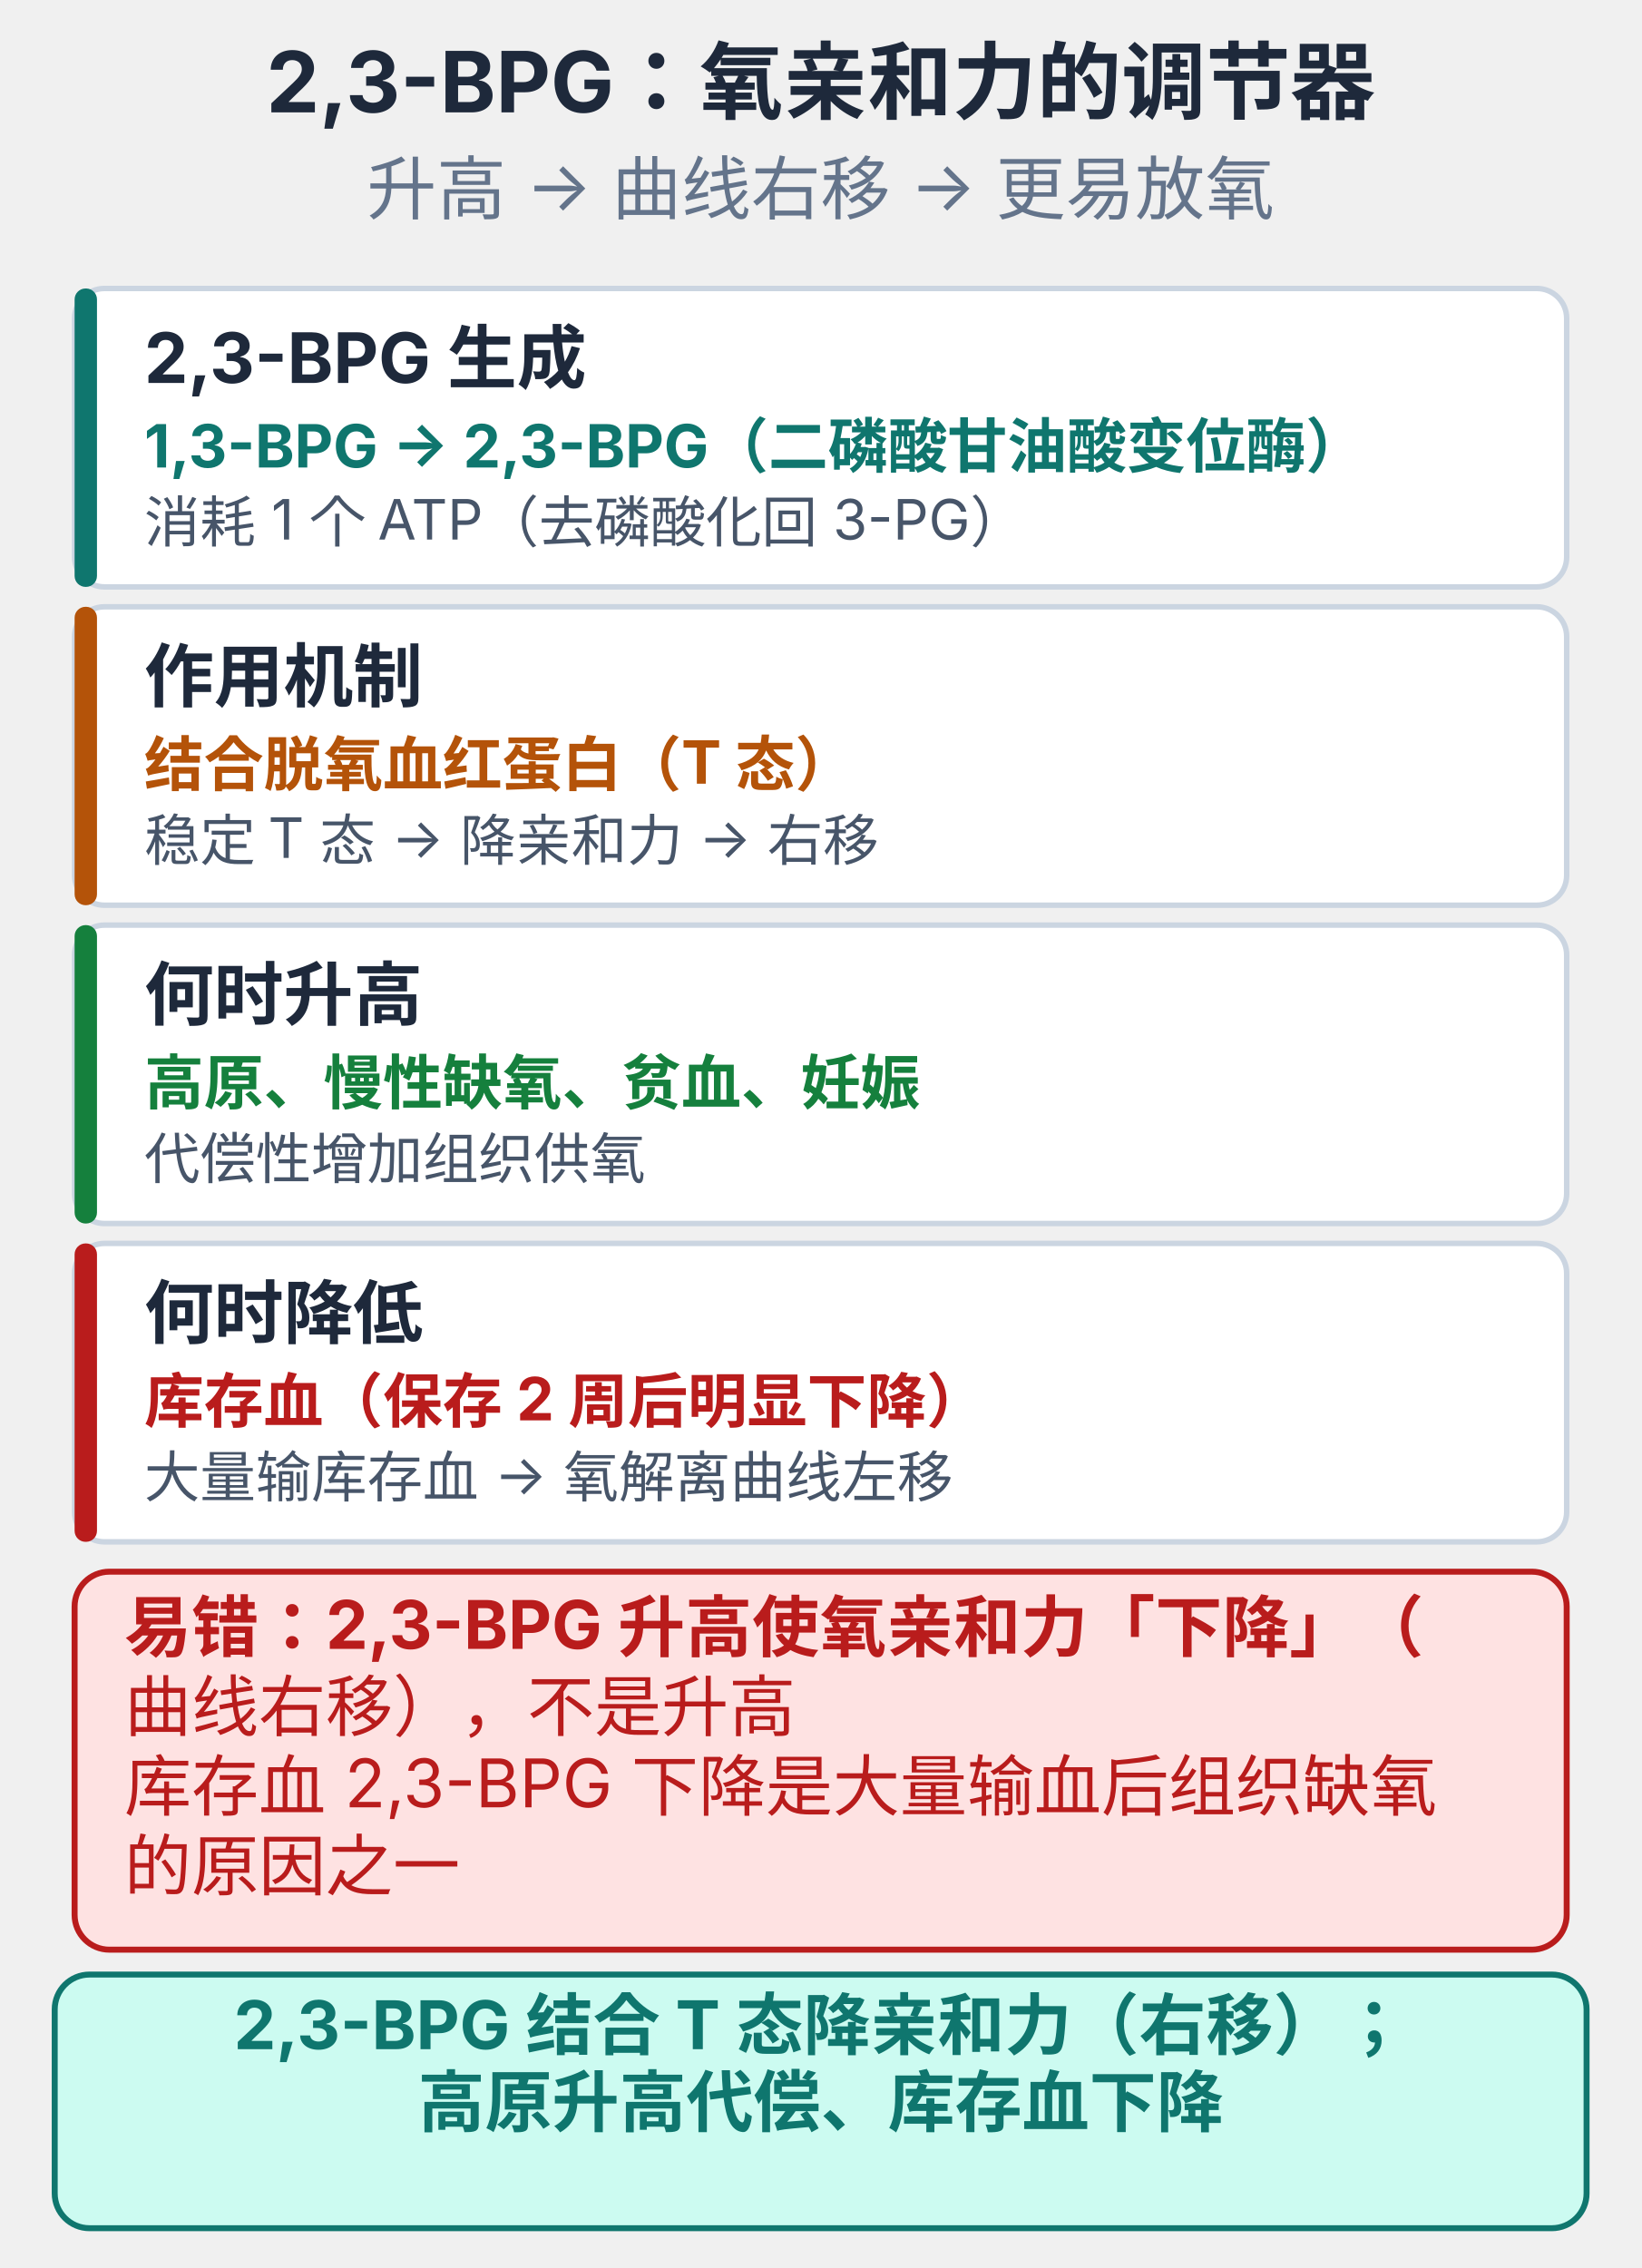
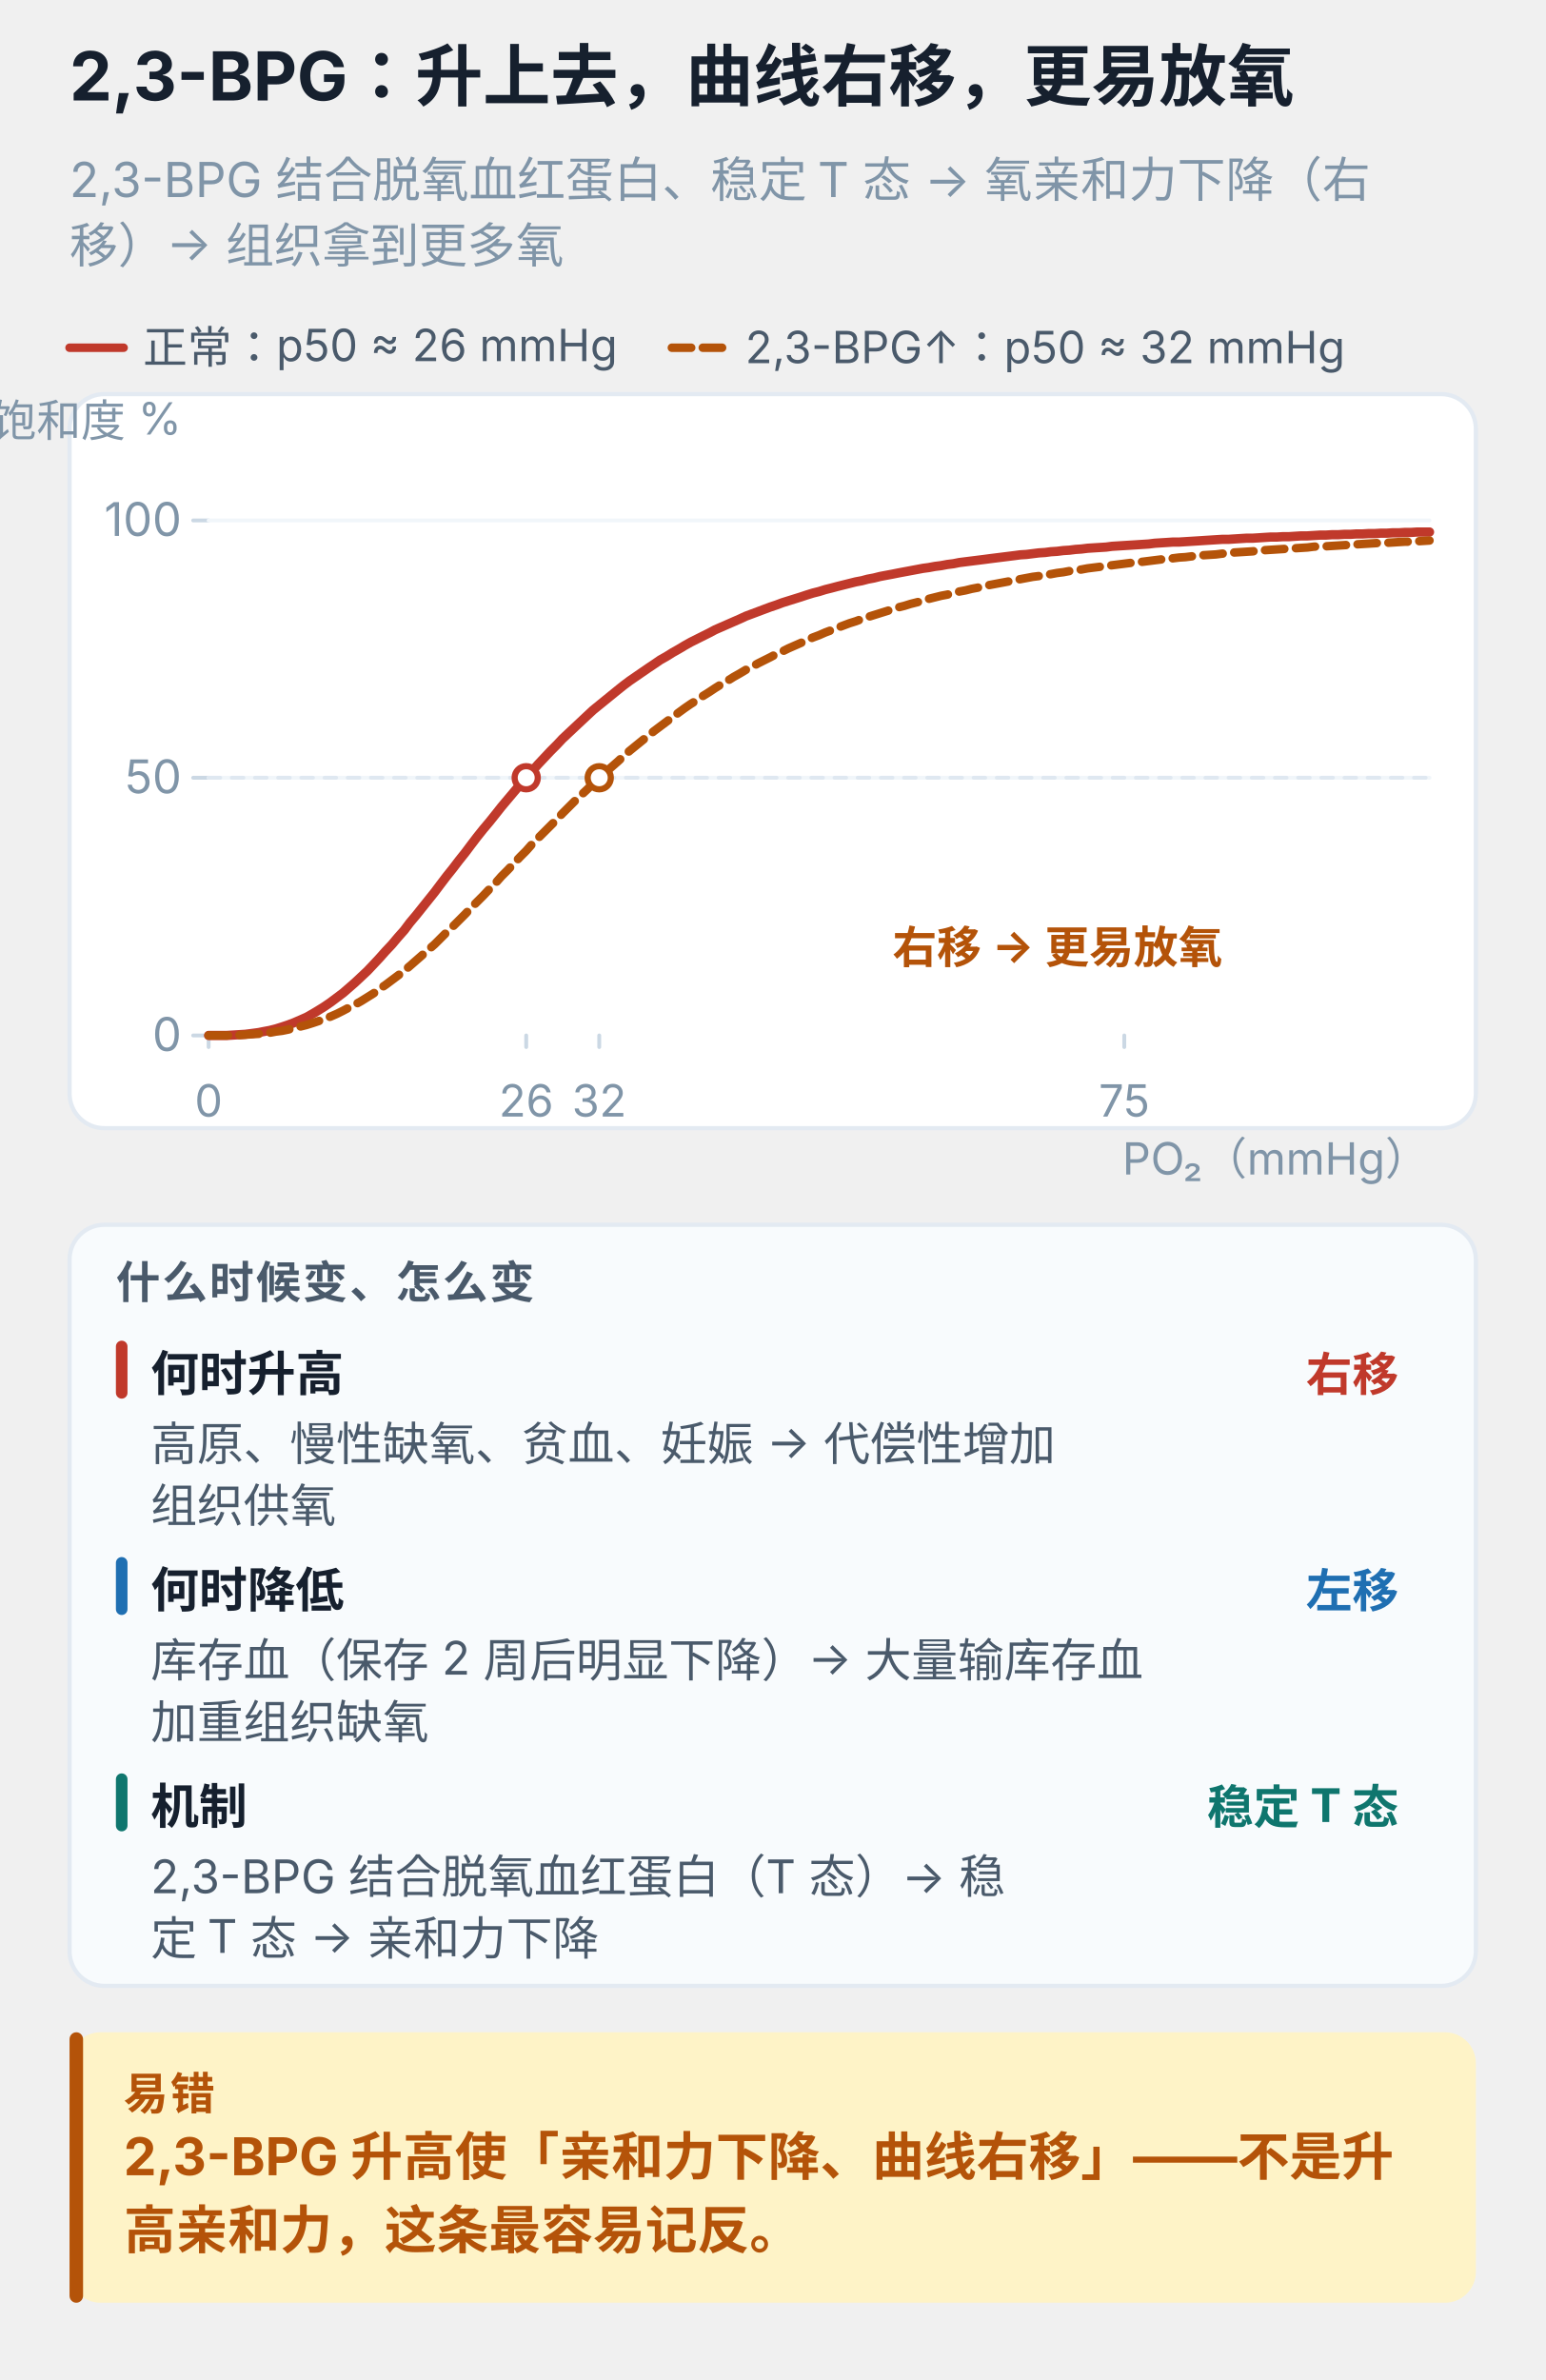
- <svg xmlns="http://www.w3.org/2000/svg" viewBox="0 0 330 456" width="100%" style="max-width:330px;display:block;margin:0 auto;background:#ffffff;border-radius:10px" role="img">
-   <text x="165.0" y="22.6" text-anchor="middle" font-size="17" font-weight="700" fill="#1e293b" font-family="-apple-system,'PingFang SC','Microsoft YaHei',sans-serif">2,3-BPG：氧亲和力的调节器</text>
-   <text x="165.0" y="43.0" text-anchor="middle" font-size="14" font-weight="400" fill="#64748b" font-family="-apple-system,'PingFang SC','Microsoft YaHei',sans-serif">升高 → 曲线右移 → 更易放氧</text>
-   <rect x="15.0" y="58.0" width="300.0" height="60.0" rx="6" fill="#ffffff" stroke="#cbd5e1" stroke-width="1.1" />
-   <rect x="15.0" y="58.0" width="4.5" height="60.0" rx="2.2" fill="#0f766e" />
-   <text x="29.0" y="77.0" text-anchor="start" font-size="14" font-weight="700" fill="#1e293b" font-family="-apple-system,'PingFang SC','Microsoft YaHei',sans-serif">2,3-BPG 生成</text>
-   <text x="29.0" y="94.0" text-anchor="start" font-size="12" font-weight="700" fill="#0f766e" font-family="-apple-system,'PingFang SC','Microsoft YaHei',sans-serif">1,3-BPG → 2,3-BPG（二磷酸甘油酸变位酶）</text>
-   <text x="29.0" y="109.0" text-anchor="start" font-size="11.2" font-weight="400" fill="#475569" font-family="-apple-system,'PingFang SC','Microsoft YaHei',sans-serif">消耗 1 个 ATP（去磷酸化回 3-PG）</text>
-   <rect x="15.0" y="122.0" width="300.0" height="60.0" rx="6" fill="#ffffff" stroke="#cbd5e1" stroke-width="1.1" />
-   <rect x="15.0" y="122.0" width="4.5" height="60.0" rx="2.2" fill="#b45309" />
-   <text x="29.0" y="141.0" text-anchor="start" font-size="14" font-weight="700" fill="#1e293b" font-family="-apple-system,'PingFang SC','Microsoft YaHei',sans-serif">作用机制</text>
-   <text x="29.0" y="158.0" text-anchor="start" font-size="12" font-weight="700" fill="#b45309" font-family="-apple-system,'PingFang SC','Microsoft YaHei',sans-serif">结合脱氧血红蛋白（T 态）</text>
-   <text x="29.0" y="173.0" text-anchor="start" font-size="11.2" font-weight="400" fill="#475569" font-family="-apple-system,'PingFang SC','Microsoft YaHei',sans-serif">稳定 T 态 → 降亲和力 → 右移</text>
-   <rect x="15.0" y="186.0" width="300.0" height="60.0" rx="6" fill="#ffffff" stroke="#cbd5e1" stroke-width="1.1" />
-   <rect x="15.0" y="186.0" width="4.5" height="60.0" rx="2.2" fill="#15803d" />
-   <text x="29.0" y="205.0" text-anchor="start" font-size="14" font-weight="700" fill="#1e293b" font-family="-apple-system,'PingFang SC','Microsoft YaHei',sans-serif">何时升高</text>
-   <text x="29.0" y="222.0" text-anchor="start" font-size="12" font-weight="700" fill="#15803d" font-family="-apple-system,'PingFang SC','Microsoft YaHei',sans-serif">高原、慢性缺氧、贫血、妊娠</text>
-   <text x="29.0" y="237.0" text-anchor="start" font-size="11.2" font-weight="400" fill="#475569" font-family="-apple-system,'PingFang SC','Microsoft YaHei',sans-serif">代偿性增加组织供氧</text>
-   <rect x="15.0" y="250.0" width="300.0" height="60.0" rx="6" fill="#ffffff" stroke="#cbd5e1" stroke-width="1.1" />
-   <rect x="15.0" y="250.0" width="4.5" height="60.0" rx="2.2" fill="#b91c1c" />
-   <text x="29.0" y="269.0" text-anchor="start" font-size="14" font-weight="700" fill="#1e293b" font-family="-apple-system,'PingFang SC','Microsoft YaHei',sans-serif">何时降低</text>
-   <text x="29.0" y="286.0" text-anchor="start" font-size="12" font-weight="700" fill="#b91c1c" font-family="-apple-system,'PingFang SC','Microsoft YaHei',sans-serif">库存血（保存 2 周后明显下降）</text>
-   <text x="29.0" y="301.0" text-anchor="start" font-size="11.2" font-weight="400" fill="#475569" font-family="-apple-system,'PingFang SC','Microsoft YaHei',sans-serif">大量输库存血 → 氧解离曲线左移</text>
-   <rect x="15.0" y="316.0" width="300.0" height="76.0" rx="7" fill="#fee2e2" stroke="#b91c1c" stroke-width="1.2" />
-   <text x="25.0" y="332.0" text-anchor="start" font-size="13.5" font-weight="700" fill="#b91c1c" font-family="-apple-system,'PingFang SC','Microsoft YaHei',sans-serif">易错：2,3-BPG 升高使氧亲和力「下降」（</text>
-   <text x="25.0" y="348.0" text-anchor="start" font-size="13.5" font-weight="400" fill="#b91c1c" font-family="-apple-system,'PingFang SC','Microsoft YaHei',sans-serif">曲线右移），不是升高</text>
-   <text x="25.0" y="364.0" text-anchor="start" font-size="13.5" font-weight="400" fill="#b91c1c" font-family="-apple-system,'PingFang SC','Microsoft YaHei',sans-serif">库存血 2,3-BPG 下降是大量输血后组织缺氧</text>
-   <text x="25.0" y="380.0" text-anchor="start" font-size="13.5" font-weight="400" fill="#b91c1c" font-family="-apple-system,'PingFang SC','Microsoft YaHei',sans-serif">的原因之一</text>
-   <rect x="11.0" y="397.0" width="308.0" height="51.0" rx="7" fill="#ccfbf1" stroke="#0f766e" stroke-width="1.2" />
-   <text x="165.0" y="412.0" text-anchor="middle" font-size="13.5" font-weight="700" fill="#0f766e" font-family="-apple-system,'PingFang SC','Microsoft YaHei',sans-serif">2,3-BPG 结合 T 态降亲和力（右移）；</text>
-   <text x="165.0" y="427.5" text-anchor="middle" font-size="13.5" font-weight="700" fill="#0f766e" font-family="-apple-system,'PingFang SC','Microsoft YaHei',sans-serif">高原升高代偿、库存血下降</text>
+ <svg xmlns="http://www.w3.org/2000/svg" viewBox="0 0 400 616" width="100%" style="max-width:400px;display:block;margin:0 auto;background:#ffffff;border-radius:12px" role="img" aria-label="2,3-BPG：升上去，曲线右移，更易放氧">
+   <text x="18.0" y="26.0" font-size="17.5" font-weight="700" fill="#16202e" font-family="-apple-system,BlinkMacSystemFont,'PingFang SC','Microsoft YaHei',sans-serif">2,3-BPG：升上去，曲线右移，更易放氧</text>
+   <text x="18.0" y="51.0" font-size="12.5" font-weight="400" fill="#8095a8" font-family="-apple-system,BlinkMacSystemFont,'PingFang SC','Microsoft YaHei',sans-serif">2,3-BPG 结合脱氧血红蛋白、稳定 T 态 → 氧亲和力下降（右</text>
+   <text x="18.0" y="68.0" font-size="12.5" font-weight="400" fill="#8095a8" font-family="-apple-system,BlinkMacSystemFont,'PingFang SC','Microsoft YaHei',sans-serif">移）→ 组织拿到更多氧</text>
+   <line x1="18.0" y1="90.0" x2="32.0" y2="90.0" stroke="#c0392b" stroke-width="2.2" stroke-linecap="round" />
+   <text x="37.0" y="94.0" font-size="11.5" font-weight="400" fill="#4a5a6b" font-family="-apple-system,BlinkMacSystemFont,'PingFang SC','Microsoft YaHei',sans-serif">正常：p50 ≈ 26 mmHg</text>
+   <line x1="173.9" y1="90.0" x2="187.9" y2="90.0" stroke="#b45309" stroke-width="2.2" stroke-dasharray="5 3" stroke-linecap="round" />
+   <text x="192.9" y="94.0" font-size="11.5" font-weight="400" fill="#4a5a6b" font-family="-apple-system,BlinkMacSystemFont,'PingFang SC','Microsoft YaHei',sans-serif">2,3-BPG↑：p50 ≈ 32 mmHg</text>
+   <rect x="18.0" y="102.0" width="364.0" height="190.0" rx="9" fill="#ffffff" stroke="#e3eaf2" stroke-width="1.1" />
+   <line x1="50.0" y1="134.7" x2="54.0" y2="134.7" stroke="#cbd8e4" stroke-width="1" stroke-linecap="round" />
+   <text x="47.0" y="138.7" text-anchor="end" font-size="12" font-weight="400" fill="#8095a8" font-family="-apple-system,BlinkMacSystemFont,'PingFang SC','Microsoft YaHei',sans-serif">100</text>
+   <line x1="54.0" y1="134.7" x2="370.0" y2="134.7" stroke="#f1f6fa" stroke-width="1" stroke-linecap="round" />
+   <line x1="50.0" y1="201.3" x2="54.0" y2="201.3" stroke="#cbd8e4" stroke-width="1" stroke-linecap="round" />
+   <text x="47.0" y="205.3" text-anchor="end" font-size="12" font-weight="400" fill="#8095a8" font-family="-apple-system,BlinkMacSystemFont,'PingFang SC','Microsoft YaHei',sans-serif">50</text>
+   <line x1="54.0" y1="201.3" x2="370.0" y2="201.3" stroke="#f1f6fa" stroke-width="1" stroke-linecap="round" />
+   <line x1="50.0" y1="268.0" x2="54.0" y2="268.0" stroke="#cbd8e4" stroke-width="1" stroke-linecap="round" />
+   <text x="47.0" y="272.0" text-anchor="end" font-size="12" font-weight="400" fill="#8095a8" font-family="-apple-system,BlinkMacSystemFont,'PingFang SC','Microsoft YaHei',sans-serif">0</text>
+   <text x="47.0" y="113.0" text-anchor="end" font-size="11.5" font-weight="400" fill="#8095a8" font-family="-apple-system,BlinkMacSystemFont,'PingFang SC','Microsoft YaHei',sans-serif">饱和度 %</text>
+   <line x1="54.0" y1="268.0" x2="54.0" y2="271.0" stroke="#cbd8e4" stroke-width="1" stroke-linecap="round" />
+   <text x="54.0" y="289.0" text-anchor="middle" font-size="11.5" font-weight="400" fill="#8095a8" font-family="-apple-system,BlinkMacSystemFont,'PingFang SC','Microsoft YaHei',sans-serif">0</text>
+   <line x1="136.2" y1="268.0" x2="136.2" y2="271.0" stroke="#cbd8e4" stroke-width="1" stroke-linecap="round" />
+   <text x="136.2" y="289.0" text-anchor="middle" font-size="11.5" font-weight="400" fill="#8095a8" font-family="-apple-system,BlinkMacSystemFont,'PingFang SC','Microsoft YaHei',sans-serif">26</text>
+   <line x1="155.1" y1="268.0" x2="155.1" y2="271.0" stroke="#cbd8e4" stroke-width="1" stroke-linecap="round" />
+   <text x="155.1" y="289.0" text-anchor="middle" font-size="11.5" font-weight="400" fill="#8095a8" font-family="-apple-system,BlinkMacSystemFont,'PingFang SC','Microsoft YaHei',sans-serif">32</text>
+   <line x1="291.0" y1="268.0" x2="291.0" y2="271.0" stroke="#cbd8e4" stroke-width="1" stroke-linecap="round" />
+   <text x="291.0" y="289.0" text-anchor="middle" font-size="11.5" font-weight="400" fill="#8095a8" font-family="-apple-system,BlinkMacSystemFont,'PingFang SC','Microsoft YaHei',sans-serif">75</text>
+   <text x="370.0" y="304.0" text-anchor="end" font-size="11.5" font-weight="400" fill="#8095a8" font-family="-apple-system,BlinkMacSystemFont,'PingFang SC','Microsoft YaHei',sans-serif">PO₂（mmHg）</text>
+   <line x1="54.0" y1="201.3" x2="370.0" y2="201.3" stroke="#dfe8f1" stroke-width="1" stroke-dasharray="3 3" stroke-linecap="round" />
+   <polyline points="54.0,268.0 55.6,268.0 57.2,268.0 58.7,268.0 60.3,267.9 61.9,267.8 63.5,267.7 65.1,267.5 66.6,267.3 68.2,267.0 69.8,266.7 71.4,266.3 73.0,265.8 74.5,265.3 76.1,264.7 77.7,264.0 79.3,263.3 80.9,262.4 82.4,261.5 84.0,260.5 85.6,259.4 87.2,258.2 88.8,257.0 90.3,255.7 91.9,254.3 93.5,252.8 95.1,251.3 96.7,249.6 98.2,248.0 99.8,246.2 101.4,244.5 103.0,242.6 104.6,240.8 106.1,238.8 107.7,236.9 109.3,234.9 110.9,232.9 112.5,230.9 114.0,228.9 115.6,226.8 117.2,224.8 118.8,222.7 120.4,220.7 121.9,218.7 123.5,216.6 125.1,214.6 126.7,212.7 128.3,210.7 129.8,208.8 131.4,206.9 133.0,205.0 134.6,203.1 136.2,201.3 137.7,199.6 139.3,197.8 140.9,196.1 142.5,194.4 144.1,192.8 145.6,191.2 147.2,189.7 148.8,188.2 150.4,186.7 152.0,185.2 153.5,183.8 155.1,182.5 156.7,181.2 158.3,179.9 159.9,178.6 161.4,177.4 163.0,176.2 164.6,175.1 166.2,174.0 167.8,172.9 169.3,171.9 170.9,170.8 172.5,169.9 174.1,168.9 175.7,168.0 177.2,167.1 178.8,166.2 180.4,165.4 182.0,164.6 183.6,163.8 185.1,163.0 186.7,162.3 188.3,161.6 189.9,160.9 191.5,160.2 193.0,159.5 194.6,158.9 196.2,158.3 197.8,157.7 199.4,157.1 200.9,156.6 202.5,156.0 204.1,155.5 205.7,155.0 207.3,154.5 208.8,154.0 210.4,153.5 212.0,153.1 213.6,152.6 215.2,152.2 216.7,151.8 218.3,151.4 219.9,151.0 221.5,150.6 223.1,150.3 224.6,149.9 226.2,149.6 227.8,149.2 229.4,148.9 231.0,148.6 232.5,148.3 234.1,148.0 235.7,147.7 237.3,147.4 238.9,147.1 240.4,146.9 242.0,146.6 243.6,146.4 245.2,146.1 246.8,145.9 248.3,145.6 249.9,145.4 251.5,145.2 253.1,145.0 254.7,144.8 256.2,144.6 257.8,144.4 259.4,144.2 261.0,144.0 262.6,143.8 264.1,143.6 265.7,143.5 267.3,143.3 268.9,143.1 270.5,143.0 272.0,142.8 273.6,142.7 275.2,142.5 276.8,142.4 278.4,142.2 279.9,142.1 281.5,141.9 283.1,141.8 284.7,141.7 286.3,141.6 287.8,141.4 289.4,141.3 291.0,141.2 292.6,141.1 294.2,141.0 295.7,140.9 297.3,140.8 298.9,140.6 300.5,140.5 302.1,140.4 303.6,140.3 305.2,140.3 306.8,140.2 308.4,140.1 310.0,140.0 311.5,139.9 313.1,139.8 314.7,139.7 316.3,139.6 317.9,139.6 319.4,139.5 321.0,139.4 322.6,139.3 324.2,139.3 325.8,139.2 327.3,139.1 328.9,139.0 330.5,139.0 332.1,138.9 333.7,138.9 335.2,138.8 336.8,138.7 338.4,138.7 340.0,138.6 341.6,138.5 343.1,138.5 344.7,138.4 346.3,138.4 347.9,138.3 349.5,138.3 351.0,138.2 352.6,138.2 354.2,138.1 355.8,138.1 357.4,138.0 358.9,138.0 360.5,137.9 362.1,137.9 363.7,137.8 365.3,137.8 366.8,137.7 368.4,137.7 370.0,137.7" fill="none" stroke="#c0392b" stroke-width="2.4" stroke-linejoin="round" stroke-linecap="round" />
+   <polyline points="54.0,268.0 55.6,268.0 57.2,268.0 58.7,268.0 60.3,267.9 61.9,267.9 63.5,267.8 65.1,267.7 66.6,267.6 68.2,267.5 69.8,267.3 71.4,267.0 73.0,266.8 74.5,266.5 76.1,266.1 77.7,265.7 79.3,265.3 80.9,264.8 82.4,264.3 84.0,263.7 85.6,263.1 87.2,262.4 88.8,261.6 90.3,260.8 91.9,260.0 93.5,259.1 95.1,258.1 96.7,257.1 98.2,256.0 99.8,254.9 101.4,253.7 103.0,252.5 104.6,251.3 106.1,250.0 107.7,248.6 109.3,247.2 110.9,245.8 112.5,244.4 114.0,242.9 115.6,241.3 117.2,239.8 118.8,238.2 120.4,236.6 121.9,235.0 123.5,233.4 125.1,231.8 126.7,230.1 128.3,228.5 129.8,226.8 131.4,225.2 133.0,223.5 134.6,221.8 136.2,220.2 137.7,218.5 139.3,216.9 140.9,215.3 142.5,213.7 144.1,212.1 145.6,210.5 147.2,208.9 148.8,207.3 150.4,205.8 152.0,204.3 153.5,202.8 155.1,201.3 156.7,199.9 158.3,198.5 159.9,197.1 161.4,195.7 163.0,194.3 164.6,193.0 166.2,191.7 167.8,190.4 169.3,189.2 170.9,188.0 172.5,186.8 174.1,185.6 175.7,184.4 177.2,183.3 178.8,182.2 180.4,181.2 182.0,180.1 183.6,179.1 185.1,178.1 186.7,177.1 188.3,176.2 189.9,175.2 191.5,174.3 193.0,173.4 194.6,172.6 196.2,171.7 197.8,170.9 199.4,170.1 200.9,169.3 202.5,168.6 204.1,167.8 205.7,167.1 207.3,166.4 208.8,165.7 210.4,165.0 212.0,164.4 213.6,163.7 215.2,163.1 216.7,162.5 218.3,161.9 219.9,161.3 221.5,160.8 223.1,160.2 224.6,159.7 226.2,159.2 227.8,158.7 229.4,158.2 231.0,157.7 232.5,157.2 234.1,156.8 235.7,156.3 237.3,155.9 238.9,155.5 240.4,155.0 242.0,154.6 243.6,154.2 245.2,153.9 246.8,153.5 248.3,153.1 249.9,152.8 251.5,152.4 253.1,152.1 254.7,151.7 256.2,151.4 257.8,151.1 259.4,150.8 261.0,150.5 262.6,150.2 264.1,149.9 265.7,149.6 267.3,149.3 268.9,149.1 270.5,148.8 272.0,148.6 273.6,148.3 275.2,148.1 276.8,147.8 278.4,147.6 279.9,147.4 281.5,147.1 283.1,146.9 284.7,146.7 286.3,146.5 287.8,146.3 289.4,146.1 291.0,145.9 292.6,145.7 294.2,145.5 295.7,145.4 297.3,145.2 298.9,145.0 300.5,144.8 302.1,144.7 303.6,144.5 305.2,144.3 306.8,144.2 308.4,144.0 310.0,143.9 311.5,143.7 313.1,143.6 314.7,143.5 316.3,143.3 317.9,143.2 319.4,143.0 321.0,142.9 322.6,142.8 324.2,142.7 325.8,142.5 327.3,142.4 328.9,142.3 330.5,142.2 332.1,142.1 333.7,142.0 335.2,141.9 336.8,141.8 338.4,141.7 340.0,141.5 341.6,141.4 343.1,141.4 344.7,141.3 346.3,141.2 347.9,141.1 349.5,141.0 351.0,140.9 352.6,140.8 354.2,140.7 355.8,140.6 357.4,140.5 358.9,140.5 360.5,140.4 362.1,140.3 363.7,140.2 365.3,140.2 366.8,140.1 368.4,140.0 370.0,139.9" fill="none" stroke="#b45309" stroke-width="2.2" stroke-linejoin="round" stroke-linecap="round" stroke-dasharray="5 3" />
+   <circle cx="136.2" cy="201.3" r="3" fill="#ffffff" stroke="#c0392b" stroke-width="1.6" />
+   <circle cx="155.1" cy="201.3" r="3" fill="#ffffff" stroke="#b45309" stroke-width="1.6" />
+   <text x="231.0" y="249.3" font-size="11.5" font-weight="700" fill="#b45309" font-family="-apple-system,BlinkMacSystemFont,'PingFang SC','Microsoft YaHei',sans-serif">右移 → 更易放氧</text>
+   <rect x="18.0" y="317.0" width="364.0" height="197.0" rx="9" fill="#f8fbfd" stroke="#e3eaf2" stroke-width="1.1" />
+   <text x="30.0" y="336.0" font-size="11.5" font-weight="700" fill="#4a5a6b" letter-spacing="0.6" font-family="-apple-system,BlinkMacSystemFont,'PingFang SC','Microsoft YaHei',sans-serif">什么时候变、怎么变</text>
+   <rect x="30.0" y="347.0" width="3.0" height="15.0" rx="1.5" fill="#c0392b" />
+   <text x="39.0" y="360.0" font-size="12.5" font-weight="700" fill="#16202e" font-family="-apple-system,BlinkMacSystemFont,'PingFang SC','Microsoft YaHei',sans-serif">何时升高</text>
+   <text x="362.0" y="360.0" text-anchor="end" font-size="12" font-weight="700" fill="#c0392b" font-family="-apple-system,BlinkMacSystemFont,'PingFang SC','Microsoft YaHei',sans-serif">右移</text>
+   <text x="39.0" y="378.0" font-size="12" font-weight="400" fill="#4a5a6b" font-family="-apple-system,BlinkMacSystemFont,'PingFang SC','Microsoft YaHei',sans-serif">高原、慢性缺氧、贫血、妊娠 → 代偿性增加</text>
+   <text x="39.0" y="394.0" font-size="12" font-weight="400" fill="#4a5a6b" font-family="-apple-system,BlinkMacSystemFont,'PingFang SC','Microsoft YaHei',sans-serif">组织供氧</text>
+   <rect x="30.0" y="403.0" width="3.0" height="15.0" rx="1.5" fill="#1f6fb2" />
+   <text x="39.0" y="416.0" font-size="12.5" font-weight="700" fill="#16202e" font-family="-apple-system,BlinkMacSystemFont,'PingFang SC','Microsoft YaHei',sans-serif">何时降低</text>
+   <text x="362.0" y="416.0" text-anchor="end" font-size="12" font-weight="700" fill="#1f6fb2" font-family="-apple-system,BlinkMacSystemFont,'PingFang SC','Microsoft YaHei',sans-serif">左移</text>
+   <text x="39.0" y="434.0" font-size="12" font-weight="400" fill="#4a5a6b" font-family="-apple-system,BlinkMacSystemFont,'PingFang SC','Microsoft YaHei',sans-serif">库存血（保存 2 周后明显下降）→ 大量输库存血</text>
+   <text x="39.0" y="450.0" font-size="12" font-weight="400" fill="#4a5a6b" font-family="-apple-system,BlinkMacSystemFont,'PingFang SC','Microsoft YaHei',sans-serif">加重组织缺氧</text>
+   <rect x="30.0" y="459.0" width="3.0" height="15.0" rx="1.5" fill="#0f766e" />
+   <text x="39.0" y="472.0" font-size="12.5" font-weight="700" fill="#16202e" font-family="-apple-system,BlinkMacSystemFont,'PingFang SC','Microsoft YaHei',sans-serif">机制</text>
+   <text x="362.0" y="472.0" text-anchor="end" font-size="12" font-weight="700" fill="#0f766e" font-family="-apple-system,BlinkMacSystemFont,'PingFang SC','Microsoft YaHei',sans-serif">稳定 T 态</text>
+   <text x="39.0" y="490.0" font-size="12" font-weight="400" fill="#4a5a6b" font-family="-apple-system,BlinkMacSystemFont,'PingFang SC','Microsoft YaHei',sans-serif">2,3-BPG 结合脱氧血红蛋白（T 态）→ 稳</text>
+   <text x="39.0" y="506.0" font-size="12" font-weight="400" fill="#4a5a6b" font-family="-apple-system,BlinkMacSystemFont,'PingFang SC','Microsoft YaHei',sans-serif">定 T 态 → 亲和力下降</text>
+   <rect x="18.0" y="526.0" width="364.0" height="70.0" rx="8" fill="#fef3c7" />
+   <rect x="18.0" y="526.0" width="3.5" height="70.0" rx="1.8" fill="#b45309" />
+   <text x="32.0" y="546.0" font-size="11.5" font-weight="700" fill="#b45309" letter-spacing="0.6" font-family="-apple-system,BlinkMacSystemFont,'PingFang SC','Microsoft YaHei',sans-serif">易错</text>
+   <text x="32.0" y="563.0" font-size="13.5" font-weight="700" fill="#b45309" font-family="-apple-system,BlinkMacSystemFont,'PingFang SC','Microsoft YaHei',sans-serif">2,3-BPG 升高使「亲和力下降、曲线右移」——不是升</text>
+   <text x="32.0" y="582.0" font-size="13.5" font-weight="700" fill="#b45309" font-family="-apple-system,BlinkMacSystemFont,'PingFang SC','Microsoft YaHei',sans-serif">高亲和力，这条最容易记反。</text>
</svg>
